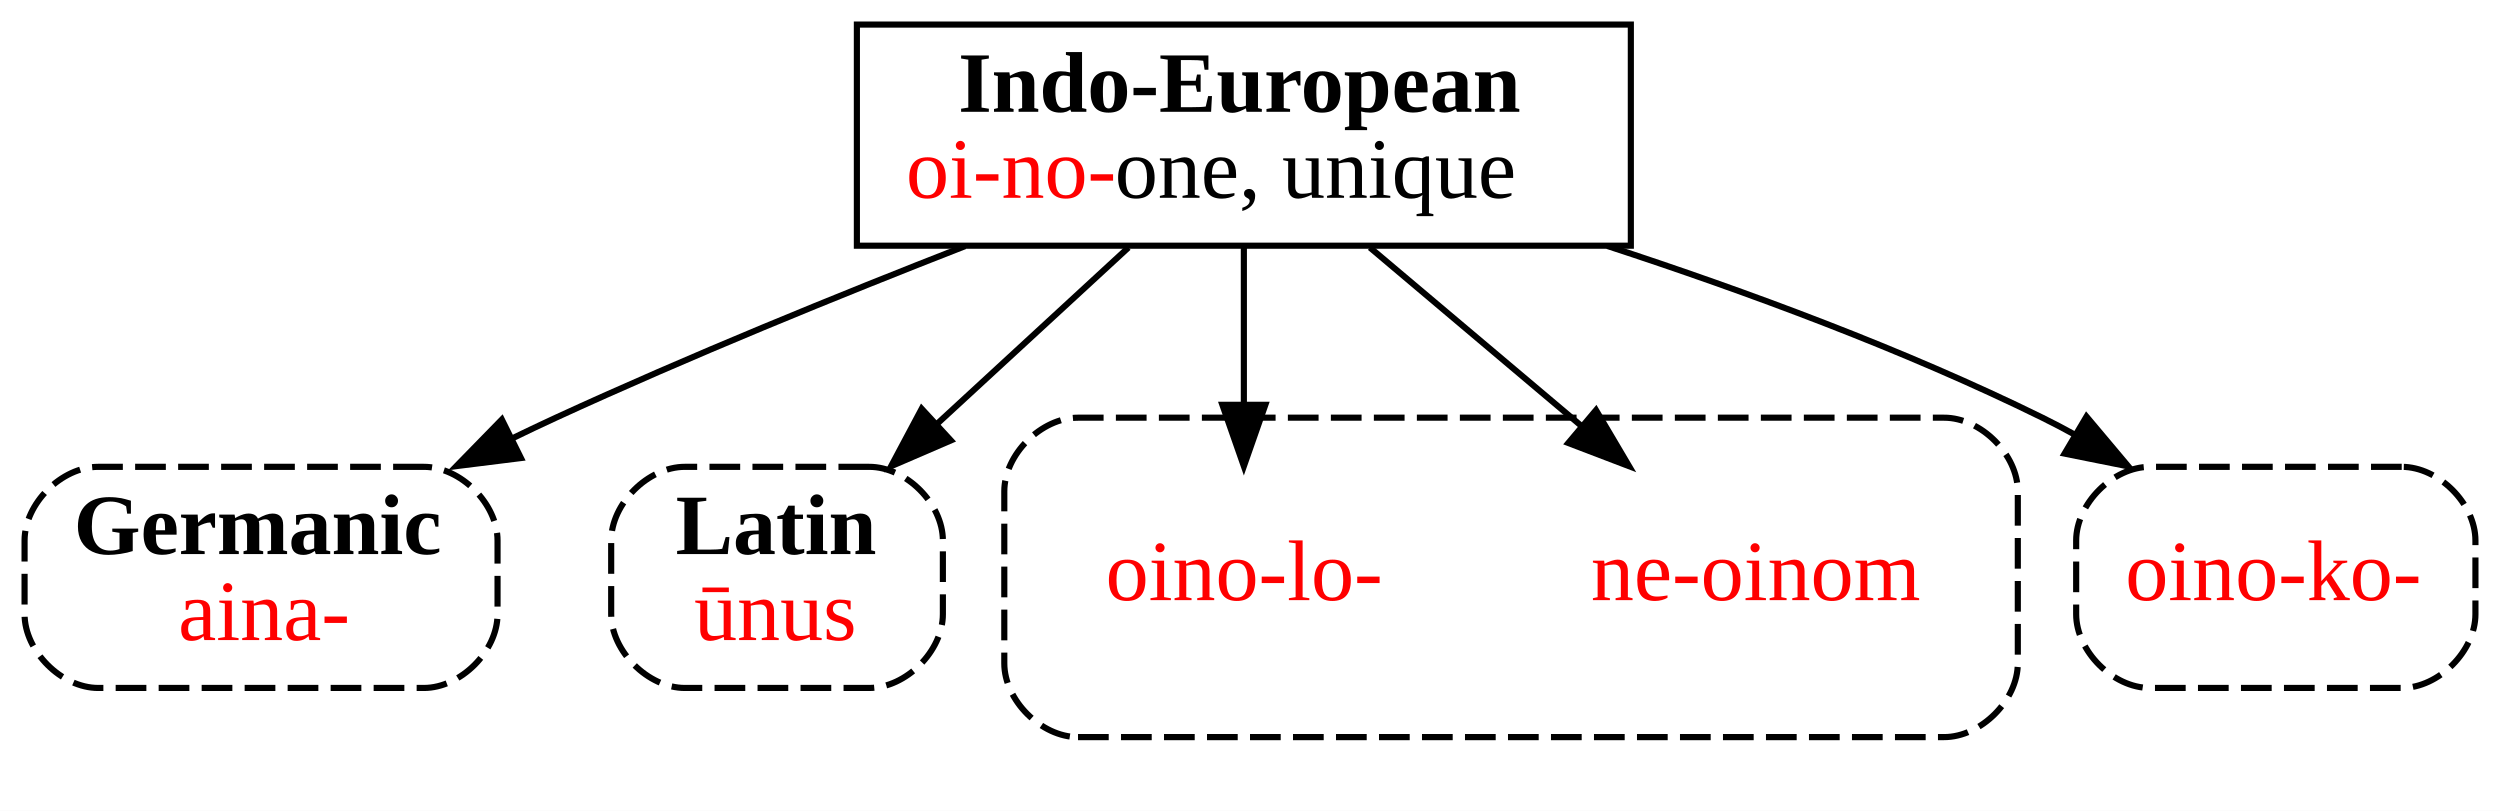
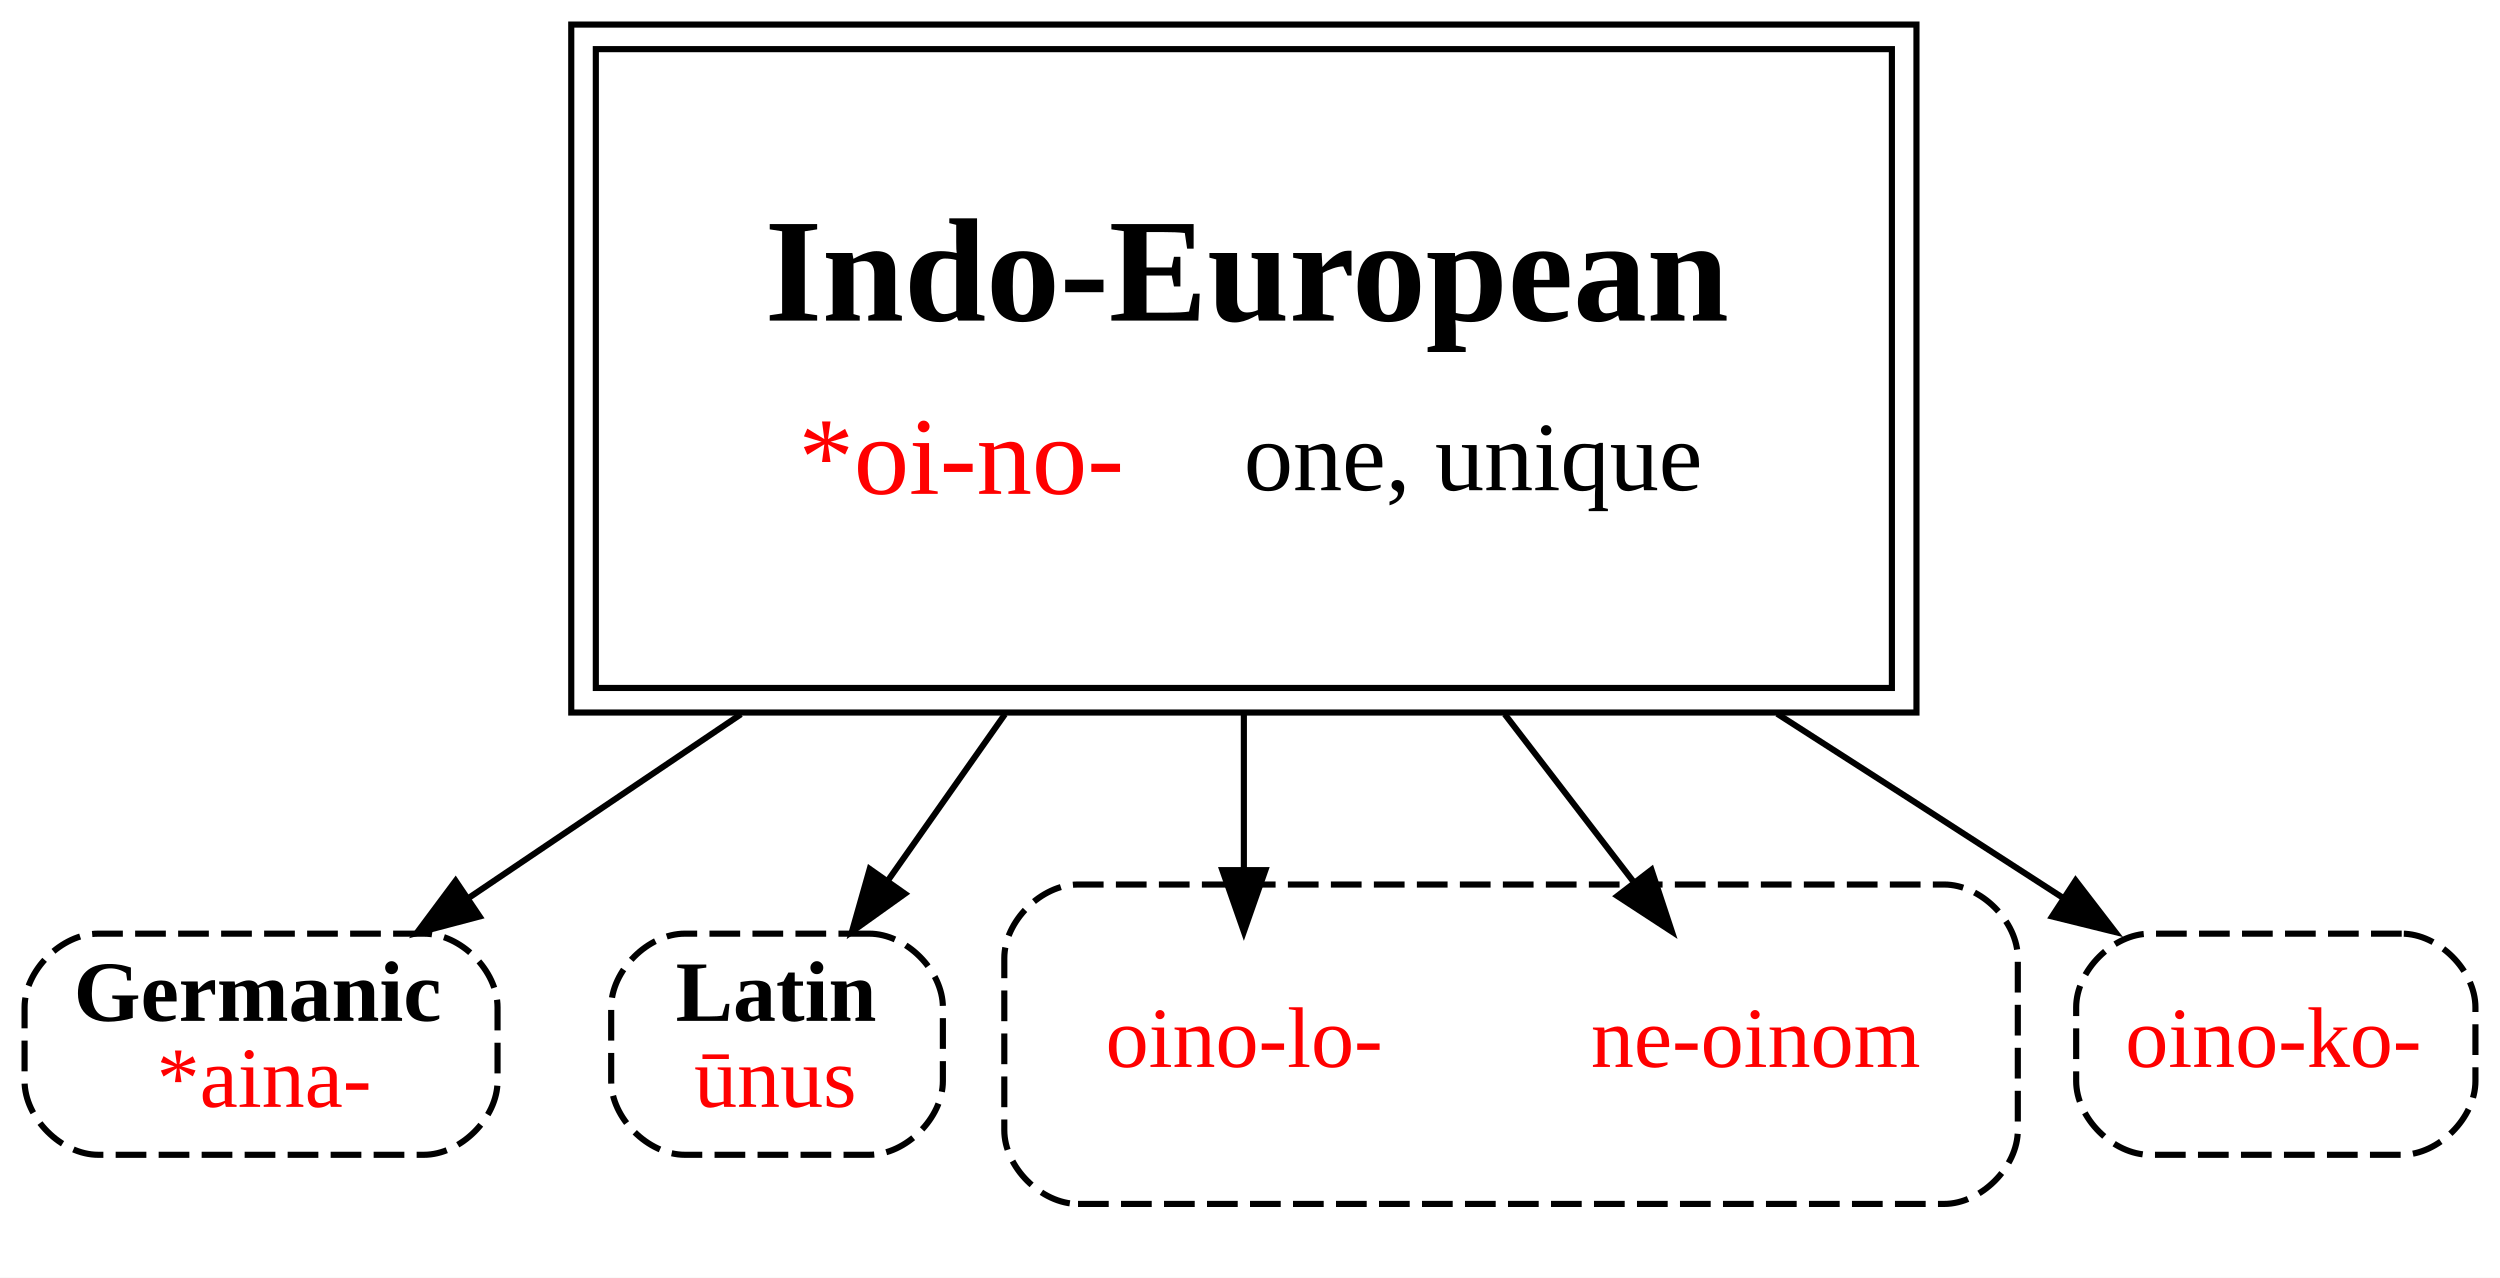
- <svg xmlns="http://www.w3.org/2000/svg" xmlns:xlink="http://www.w3.org/1999/xlink" width="407pt" height="132pt" viewBox="0.00 0.00 407.00 132.00">
-   <g id="graph0" class="graph" transform="scale(1 1) rotate(0) translate(4 128)">
-     <polygon fill="white" stroke="transparent" points="-4,4 -4,-128 403,-128 403,4 -4,4" />
+ <svg xmlns="http://www.w3.org/2000/svg" xmlns:xlink="http://www.w3.org/1999/xlink" width="407pt" height="208pt" viewBox="0.00 0.00 407.00 208.00">
+   <g id="graph0" class="graph" transform="scale(1 1) rotate(0) translate(4 204)">
+     <polygon fill="white" stroke="transparent" points="-4,4 -4,-204 403,-204 403,4 -4,4" />
    <g id="clust2" class="cluster">
      <path fill="none" stroke="black" stroke-dasharray="5,2" d="M171.5,-8C171.5,-8 312.5,-8 312.5,-8 318.5,-8 324.5,-14 324.5,-20 324.5,-20 324.5,-48 324.5,-48 324.5,-54 318.5,-60 312.5,-60 312.5,-60 171.5,-60 171.5,-60 165.5,-60 159.5,-54 159.5,-48 159.5,-48 159.5,-20 159.5,-20 159.5,-14 165.5,-8 171.5,-8" />
    </g>
    <g id="node1" class="node">
-       <polygon fill="none" stroke="black" points="261.5,-124 135.5,-124 135.5,-88 261.5,-88 261.5,-124" />
-       <text text-anchor="start" x="152" y="-109.8" font-family="Times New Roman,serif" font-weight="bold" font-size="14.00">Indo-European</text>
-       <text text-anchor="start" x="143.5" y="-95.8" font-family="Times New Roman,serif" font-size="14.00" fill="red">oi-no-</text>
-       <text text-anchor="start" x="177.5" y="-95.8" font-family="Times New Roman,serif" font-size="14.00">   one, unique</text>
+       <g id="a_node1">
+         <a xlink:title="Indo-European &quot;*oi-no-&quot; one, unique">
+           <polygon fill="none" stroke="black" points="304,-196 93,-196 93,-92 304,-92 304,-196" />
+           <polygon fill="none" stroke="black" points="308,-200 89,-200 89,-88 308,-88 308,-200" />
+           <text text-anchor="start" x="120.5" y="-151.8" font-family="Times New Roman,serif" font-weight="bold" font-size="24.00">Indo-European</text>
+           <text text-anchor="start" x="126" y="-123.6" font-family="Times New Roman,serif" font-size="18.00" fill="red">*oi-no-</text>
+           <text text-anchor="start" x="198.5" y="-124.2" font-family="Times New Roman,serif" font-size="16.00">one, unique</text>
+         </a>
+       </g>
    </g>
    <g id="node2" class="node">
      <g id="a_node2">
-         <a xlink:href="oino-one1.svg" xlink:title="&lt;b&gt;Germanic&lt;/b&gt;&lt;br/&gt;&lt;font color=&quot;red&quot;&gt;aina-&lt;/font&gt;">
+         <a xlink:href="oino-one1.svg" xlink:title="&lt;b&gt;Germanic&lt;/b&gt;&lt;br/&gt;&lt;font color=&quot;red&quot;&gt;*aina-&lt;/font&gt;">
          <path fill="none" stroke="black" stroke-dasharray="5,2" d="M65,-52C65,-52 12,-52 12,-52 6,-52 0,-46 0,-40 0,-40 0,-28 0,-28 0,-22 6,-16 12,-16 12,-16 65,-16 65,-16 71,-16 77,-22 77,-28 77,-28 77,-40 77,-40 77,-46 71,-52 65,-52" />
          <text text-anchor="start" x="8" y="-37.8" font-family="Times New Roman,serif" font-weight="bold" font-size="14.00">Germanic</text>
-           <text text-anchor="start" x="25" y="-23.8" font-family="Times New Roman,serif" font-size="14.00" fill="red">aina-</text>
+           <text text-anchor="start" x="21.5" y="-23.8" font-family="Times New Roman,serif" font-size="14.00" fill="red">*aina-</text>
        </a>
      </g>
    </g>
    <g id="edge1" class="edge">
-       <path fill="none" stroke="black" d="M153.11,-87.93C132.57,-79.91 108.11,-69.94 86.5,-60 84.18,-58.93 81.82,-57.81 79.45,-56.66" />
-       <polygon fill="black" stroke="black" points="80.81,-53.43 70.3,-52.12 77.7,-59.7 80.81,-53.43" />
+       <path fill="none" stroke="black" d="M116.63,-87.73C101.01,-77.19 85.49,-66.72 72.44,-57.91" />
+       <polygon fill="black" stroke="black" points="74.08,-54.8 63.84,-52.1 70.17,-60.6 74.08,-54.8" />
    </g>
    <g id="node3" class="node">
      <g id="a_node3">
        <a xlink:href="oino-one2.svg" xlink:title="&lt;b&gt;Latin&lt;/b&gt;&lt;br/&gt;&lt;font color=&quot;red&quot;&gt;ūnus&lt;/font&gt;">
          <path fill="none" stroke="black" stroke-dasharray="5,2" d="M137.5,-52C137.5,-52 107.5,-52 107.5,-52 101.5,-52 95.5,-46 95.5,-40 95.5,-40 95.5,-28 95.5,-28 95.5,-22 101.5,-16 107.5,-16 107.5,-16 137.5,-16 137.5,-16 143.5,-16 149.5,-22 149.5,-28 149.5,-28 149.5,-40 149.5,-40 149.5,-46 143.5,-52 137.5,-52" />
          <text text-anchor="start" x="106" y="-37.8" font-family="Times New Roman,serif" font-weight="bold" font-size="14.00">Latin</text>
          <text text-anchor="start" x="109" y="-23.8" font-family="Times New Roman,serif" font-size="14.00" fill="red">ūnus</text>
        </a>
      </g>
    </g>
    <g id="edge2" class="edge">
-       <path fill="none" stroke="black" d="M179.71,-87.7C170.33,-79.05 158.82,-68.45 148.59,-59.03" />
-       <polygon fill="black" stroke="black" points="150.8,-56.3 141.07,-52.1 146.05,-61.45 150.8,-56.3" />
+       <path fill="none" stroke="black" d="M159.61,-87.73C152.96,-78.28 146.34,-68.88 140.58,-60.69" />
+       <polygon fill="black" stroke="black" points="143.32,-58.5 134.7,-52.34 137.59,-62.53 143.32,-58.5" />
    </g>
    <g id="node4" class="node">
      <g id="a_node4">
        <a xlink:href="ne-oino.svg" xlink:title="&lt;font color=&quot;red&quot;&gt;ne-oinom&lt;/font&gt;">
          <text text-anchor="start" x="255" y="-30.3" font-family="Times New Roman,serif" font-size="14.00" fill="red">ne-oinom</text>
        </a>
      </g>
    </g>
    <g id="edge3" class="edge">
-       <path fill="none" stroke="black" d="M219.02,-87.7C229.37,-78.97 242.09,-68.24 253.34,-58.75" />
-       <polygon fill="black" stroke="black" points="255.83,-61.23 261.22,-52.1 251.32,-55.88 255.83,-61.23" />
+       <path fill="none" stroke="black" d="M240.97,-87.73C248.31,-78.18 255.61,-68.68 261.95,-60.43" />
+       <polygon fill="black" stroke="black" points="264.86,-62.4 268.18,-52.34 259.31,-58.13 264.86,-62.4" />
    </g>
    <g id="node5" class="node">
      <g id="a_node5">
        <a xlink:href="oino-one3.svg" xlink:title="&lt;font color=&quot;red&quot;&gt;oino-ko-&lt;/font&gt;">
          <path fill="none" stroke="black" stroke-dasharray="5,2" d="M387,-52C387,-52 346,-52 346,-52 340,-52 334,-46 334,-40 334,-40 334,-28 334,-28 334,-22 340,-16 346,-16 346,-16 387,-16 387,-16 393,-16 399,-22 399,-28 399,-28 399,-40 399,-40 399,-46 393,-52 387,-52" />
          <text text-anchor="start" x="342" y="-30.3" font-family="Times New Roman,serif" font-size="14.00" fill="red">oino-ko-</text>
        </a>
      </g>
    </g>
    <g id="edge4" class="edge">
-       <path fill="none" stroke="black" d="M257.67,-87.96C280.34,-80.55 306.11,-71.03 328.5,-60 330.25,-59.14 332.02,-58.21 333.79,-57.23" />
-       <polygon fill="black" stroke="black" points="335.68,-60.18 342.5,-52.07 332.11,-54.15 335.68,-60.18" />
+       <path fill="none" stroke="black" d="M285.32,-87.8C299.76,-78.55 314.57,-69.03 328.5,-60 329.58,-59.3 330.68,-58.59 331.79,-57.87" />
+       <polygon fill="black" stroke="black" points="333.91,-60.66 340.37,-52.26 330.08,-54.8 333.91,-60.66" />
    </g>
    <g id="node6" class="node">
      <g id="a_node6">
        <a xlink:href="ne-oino.svg" xlink:title="&lt;font color=&quot;red&quot;&gt;oino-lo-&lt;/font&gt;">
          <text text-anchor="start" x="176" y="-30.3" font-family="Times New Roman,serif" font-size="14.00" fill="red">oino-lo-</text>
        </a>
      </g>
    </g>
    <g id="edge5" class="edge">
-       <path fill="none" stroke="black" d="M198.5,-87.7C198.5,-79.98 198.5,-70.71 198.5,-62.11" />
-       <polygon fill="black" stroke="black" points="202,-62.1 198.5,-52.1 195,-62.1 202,-62.1" />
+       <path fill="none" stroke="black" d="M198.5,-87.73C198.5,-78.99 198.5,-70.28 198.5,-62.54" />
+       <polygon fill="black" stroke="black" points="202,-62.34 198.5,-52.34 195,-62.34 202,-62.34" />
    </g>
  </g>
</svg>
